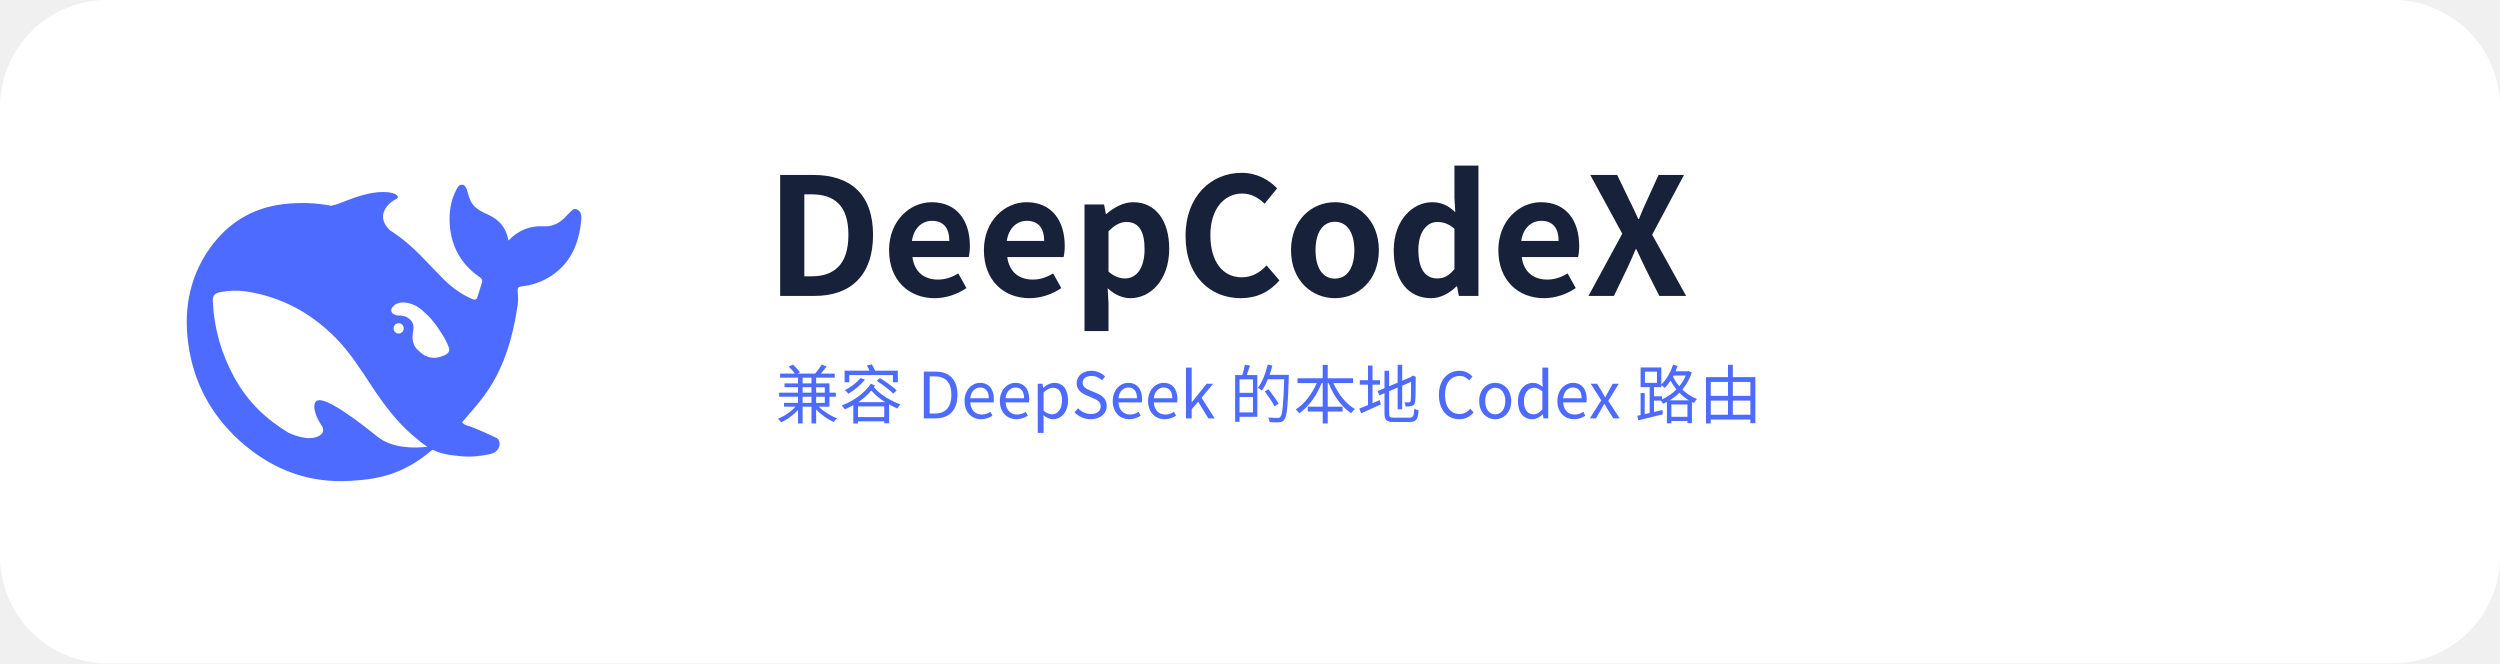
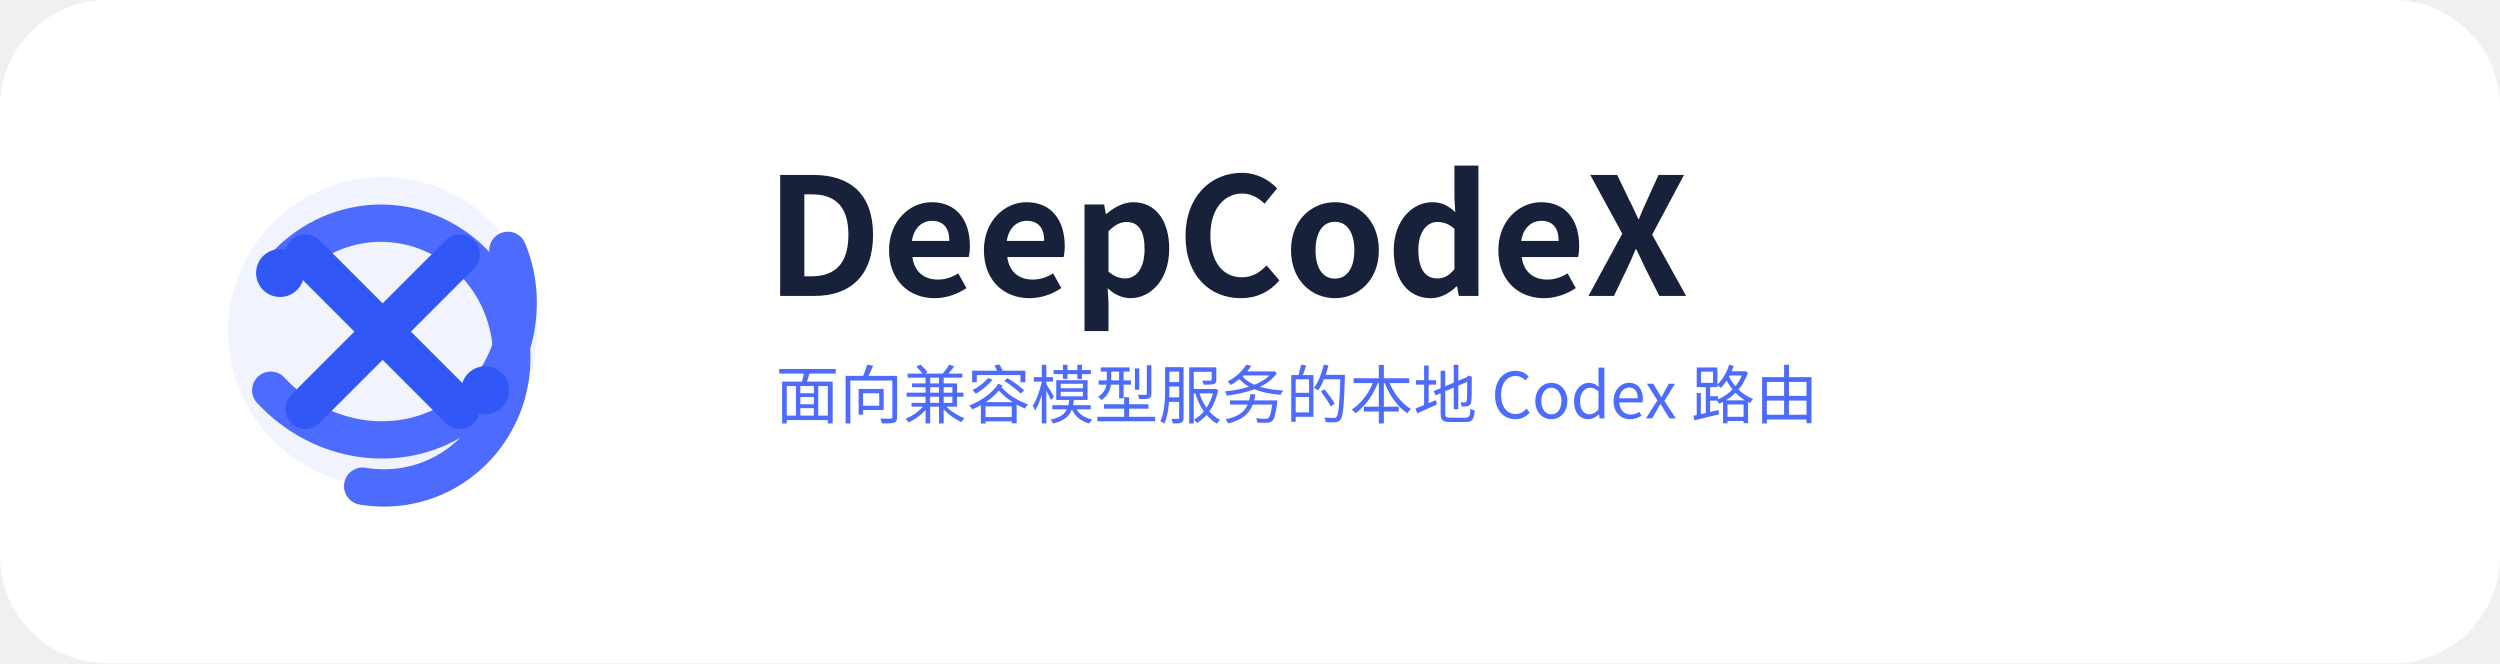
<svg xmlns="http://www.w3.org/2000/svg" width="980" height="260" viewBox="0 0 980 260" role="img" aria-labelledby="title desc">
  <rect width="980" height="260" rx="42" fill="#ffffff" />
-   <rect x="56" y="36" width="188" height="188" rx="48" fill="#ffffff" />
-   <g transform="translate(70 50) scale(3.2)">
-     <path d="M48.835 10.048C48.323 9.792 48.102 10.28 47.803 10.528C47.701 10.608 47.614 10.712 47.527 10.808C46.779 11.624 45.905 12.16 44.762 12.096C43.092 12 41.666 12.536 40.406 13.84C40.138 12.232 39.248 11.272 37.893 10.656C37.184 10.336 36.467 10.016 35.97 9.32C35.623 8.824 35.529 8.272 35.356 7.728C35.246 7.4 35.135 7.064 34.765 7.008C34.363 6.944 34.206 7.288 34.048 7.576C33.418 8.752 33.173 10.048 33.197 11.36C33.252 14.312 34.474 16.664 36.9 18.336C37.176 18.528 37.247 18.72 37.16 19C36.995 19.576 36.797 20.136 36.624 20.712C36.514 21.08 36.349 21.16 35.962 21C34.631 20.432 33.481 19.592 32.464 18.576C30.739 16.872 29.179 14.992 27.233 13.52C26.776 13.176 26.319 12.856 25.847 12.552C23.862 10.584 26.107 8.968 26.627 8.776C27.17 8.576 26.816 7.888 25.059 7.896C23.302 7.904 21.695 8.504 19.647 9.304C19.348 9.424 19.032 9.512 18.709 9.584C16.85 9.224 14.92 9.144 12.903 9.376C9.106 9.808 6.073 11.64 3.843 14.768C1.165 18.528 0.534 22.8 1.307 27.256C2.118 31.952 4.466 35.84 8.074 38.88C11.816 42.032 16.125 43.576 21.041 43.28C24.027 43.104 27.352 42.696 31.102 39.456C32.047 39.936 33.04 40.128 34.686 40.272C35.955 40.392 37.176 40.208 38.121 40.008C39.602 39.688 39.499 38.288 38.964 38.032C34.623 35.968 35.576 36.808 34.71 36.128C36.916 33.464 40.24 30.696 41.54 21.728C41.643 21.016 41.556 20.568 41.54 19.992C41.532 19.64 41.611 19.504 42.005 19.464C43.092 19.336 44.148 19.032 45.117 18.488C47.929 16.92 49.064 14.344 49.331 11.256C49.371 10.784 49.324 10.296 48.835 10.048ZM24.326 37.84C20.12 34.464 18.079 33.352 17.236 33.4C16.448 33.448 16.59 34.368 16.763 34.968C16.944 35.56 17.181 35.968 17.512 36.488C17.74 36.832 17.898 37.344 17.283 37.728C15.928 38.584 13.573 37.44 13.462 37.384C10.721 35.736 8.428 33.56 6.813 30.584C5.253 27.72 4.348 24.648 4.198 21.368C4.158 20.576 4.387 20.296 5.159 20.152C6.175 19.96 7.223 19.92 8.239 20.072C12.533 20.712 16.189 22.672 19.253 25.776C21.002 27.544 22.325 29.656 23.689 31.72C25.138 33.912 26.698 36 28.683 37.712C29.384 38.312 29.943 38.768 30.479 39.104C28.864 39.288 26.17 39.328 24.326 37.84ZM26.343 24.6C26.343 24.248 26.619 23.968 26.966 23.968C27.044 23.968 27.115 23.984 27.178 24.008C27.265 24.04 27.344 24.088 27.407 24.16C27.517 24.272 27.58 24.432 27.58 24.6C27.58 24.952 27.304 25.232 26.957 25.232C26.611 25.232 26.343 24.952 26.343 24.6ZM32.606 27.88C32.205 28.048 31.803 28.192 31.416 28.208C30.818 28.24 30.164 27.992 29.81 27.688C29.258 27.216 28.864 26.952 28.699 26.128C28.628 25.776 28.668 25.232 28.73 24.92C28.872 24.248 28.714 23.816 28.25 23.424C27.872 23.104 27.391 23.016 26.863 23.016C26.666 23.016 26.485 22.928 26.351 22.856C26.13 22.744 25.949 22.464 26.123 22.12C26.178 22.008 26.446 21.736 26.509 21.688C27.226 21.272 28.053 21.408 28.817 21.72C29.526 22.016 30.061 22.56 30.834 23.328C31.622 24.256 31.763 24.512 32.212 25.208C32.567 25.752 32.89 26.312 33.11 26.952C33.245 27.352 33.071 27.68 32.606 27.88Z" fill="#4D6BFE" fill-opacity="1" fill-rule="nonzero" />
+   <g transform="translate(56 36) scale(.5222)">
+     <rect width="360" height="360" rx="82" fill="#ffffff" />
+     <circle cx="180" cy="180" r="116" fill="#F1F4FF" />
+     <path d="M102 136c34-42 93-50 136-17 38 29 50 84 28 126-19 37-59 58-101 51" fill="none" stroke="#4D6BFE" stroke-width="28" stroke-linecap="round" />
+     <path d="M96 224c38 41 99 50 144 18 38-27 52-80 34-123" fill="none" stroke="#4D6BFE" stroke-width="28" stroke-linecap="round" />
+     <path d="M122 122l116 116M238 122L122 238" fill="none" stroke="#3157F6" stroke-width="30" stroke-linecap="round" />
+     <circle cx="103" cy="136" r="18" fill="#3157F6" />
+     <circle cx="257" cy="224" r="18" fill="#3157F6" />
  </g>
  <g font-family="'PingFang SC','Hiragino Sans GB','Noto Sans CJK SC','Microsoft YaHei',Inter,ui-sans-serif,system-ui,-apple-system,BlinkMacSystemFont,'Segoe UI',sans-serif">
    <text x="300" y="116" fill="#18213a" font-size="64" font-weight="760" letter-spacing="0">DeepCodeX</text>
-     <text x="304" y="164" fill="#4D6BFE" font-size="25" font-weight="540" letter-spacing="0">兼容 DeepSeek 的本地 Codex 路由</text>
+     <text x="304" y="164" fill="#4D6BFE" font-size="25" font-weight="540" letter-spacing="0">面向兼容模型服务的本地 Codex 路由</text>
  </g>
</svg>
